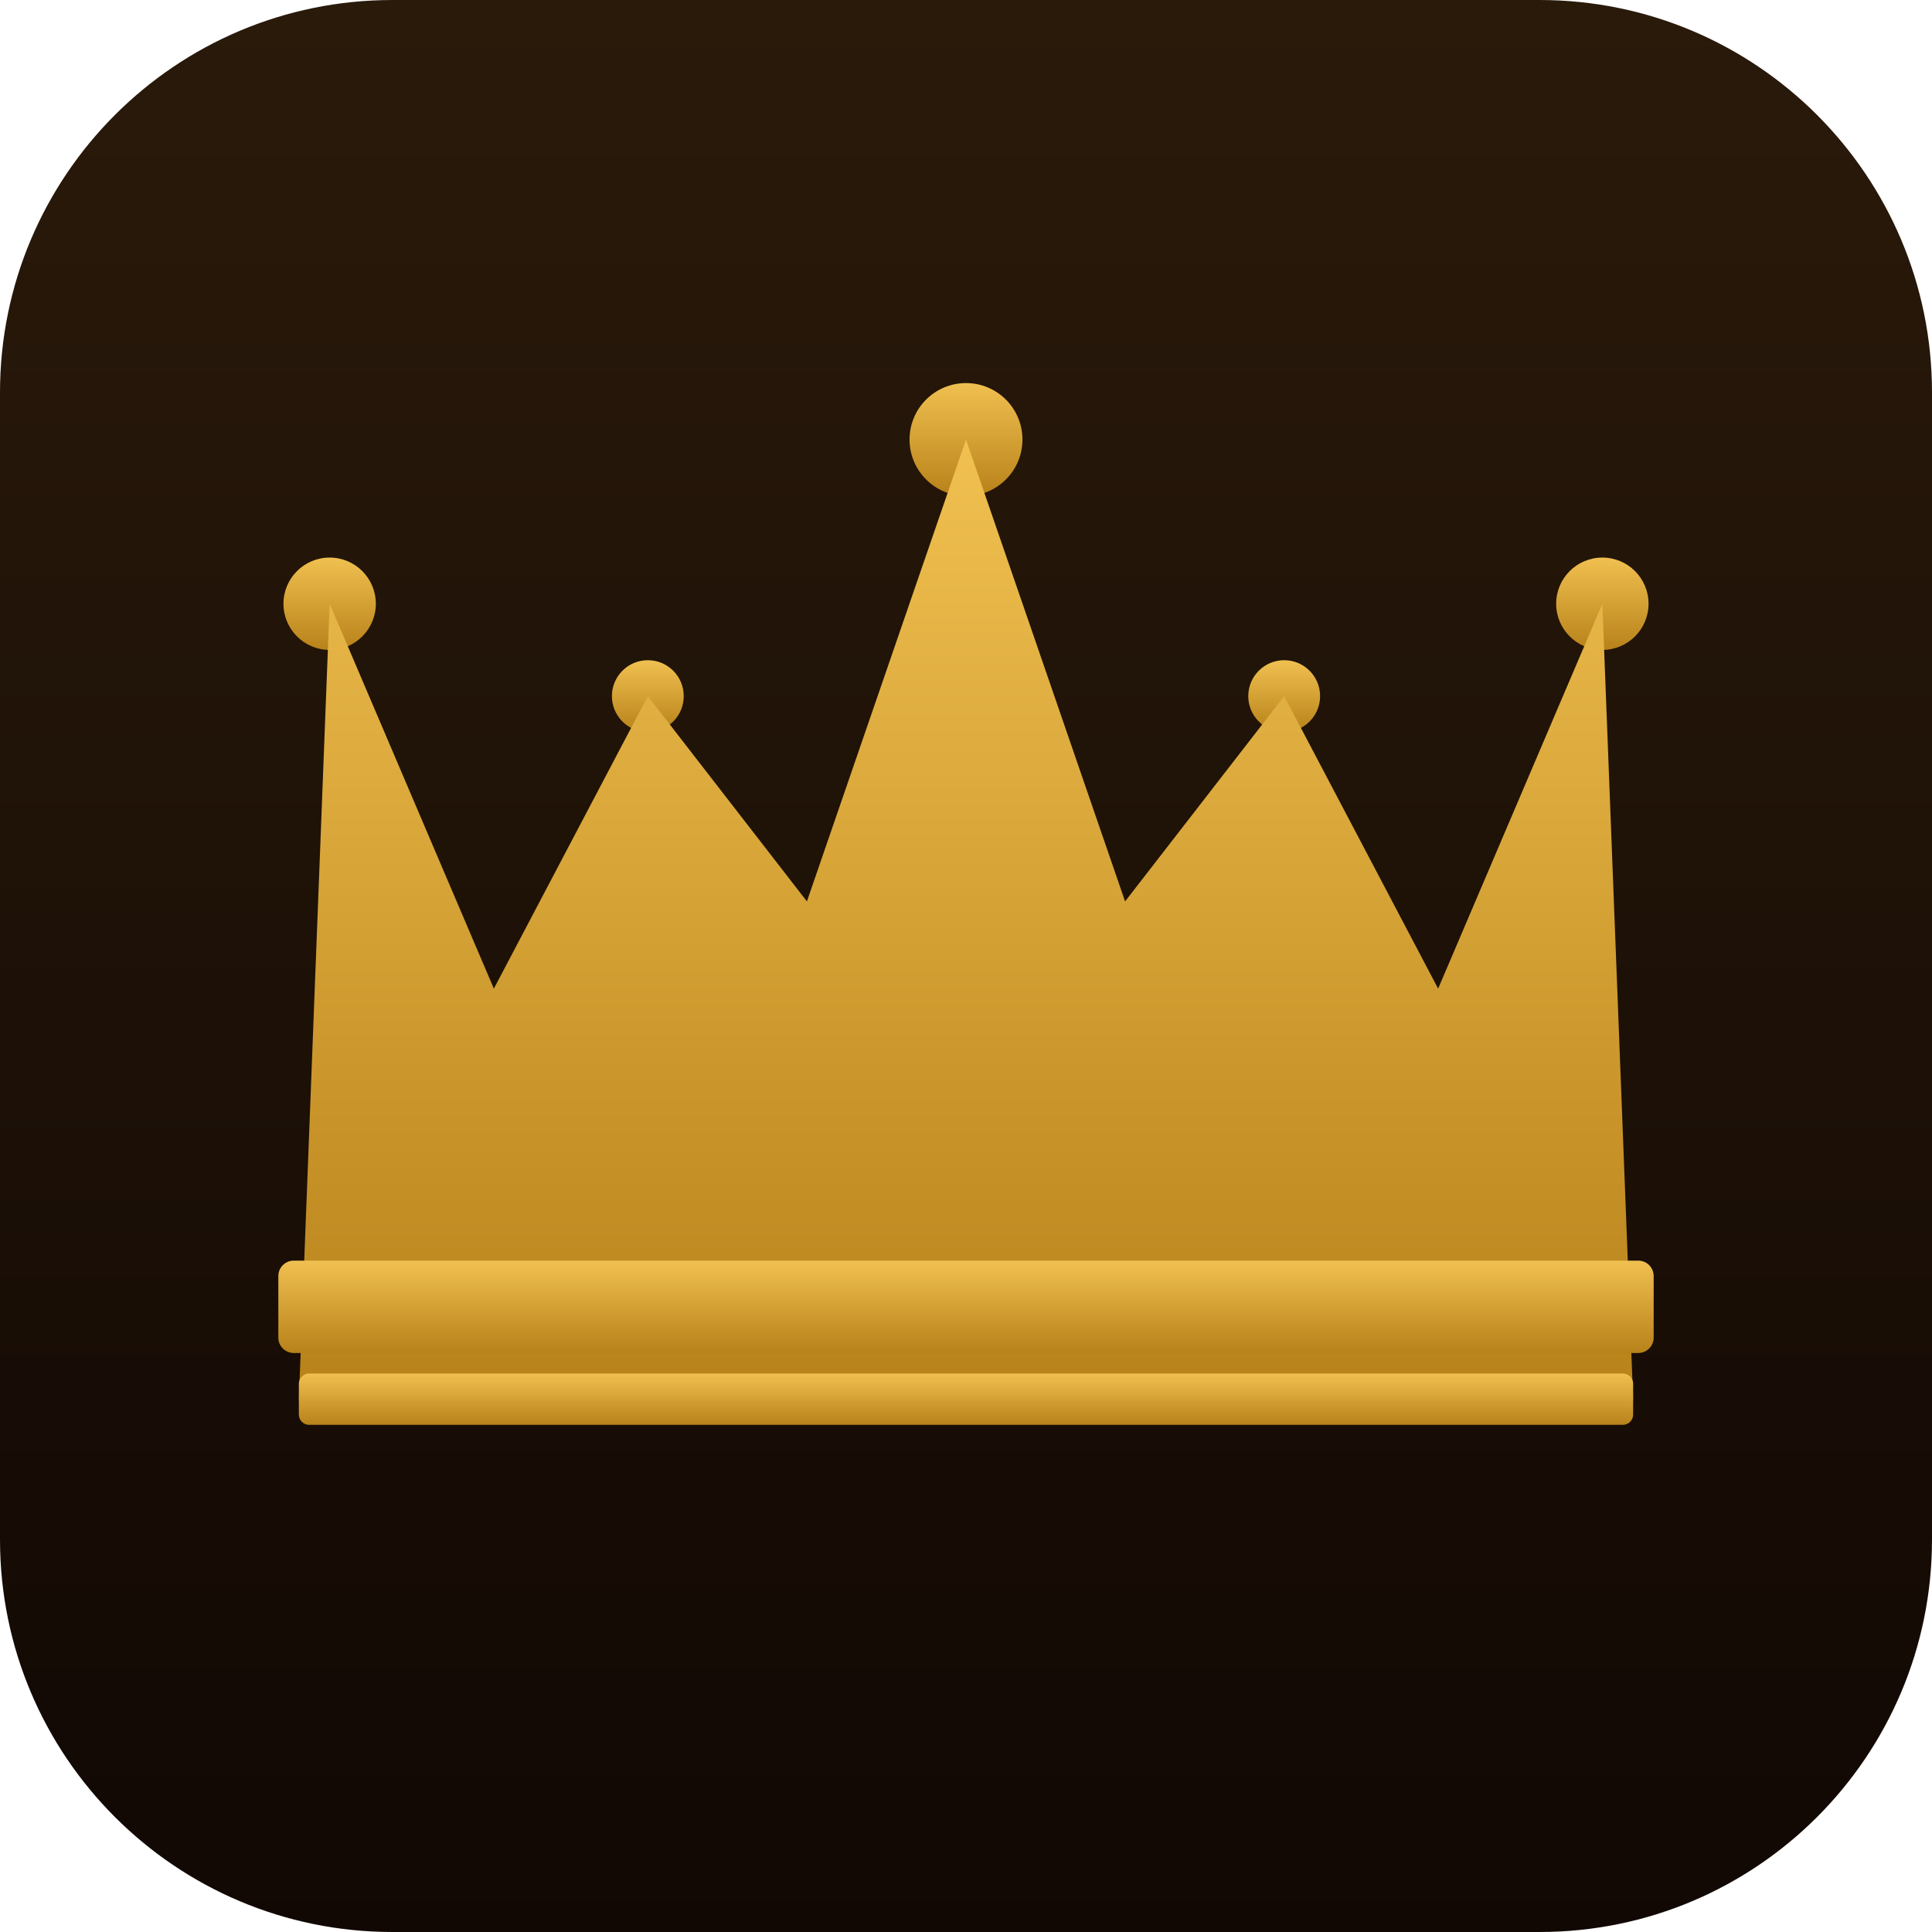
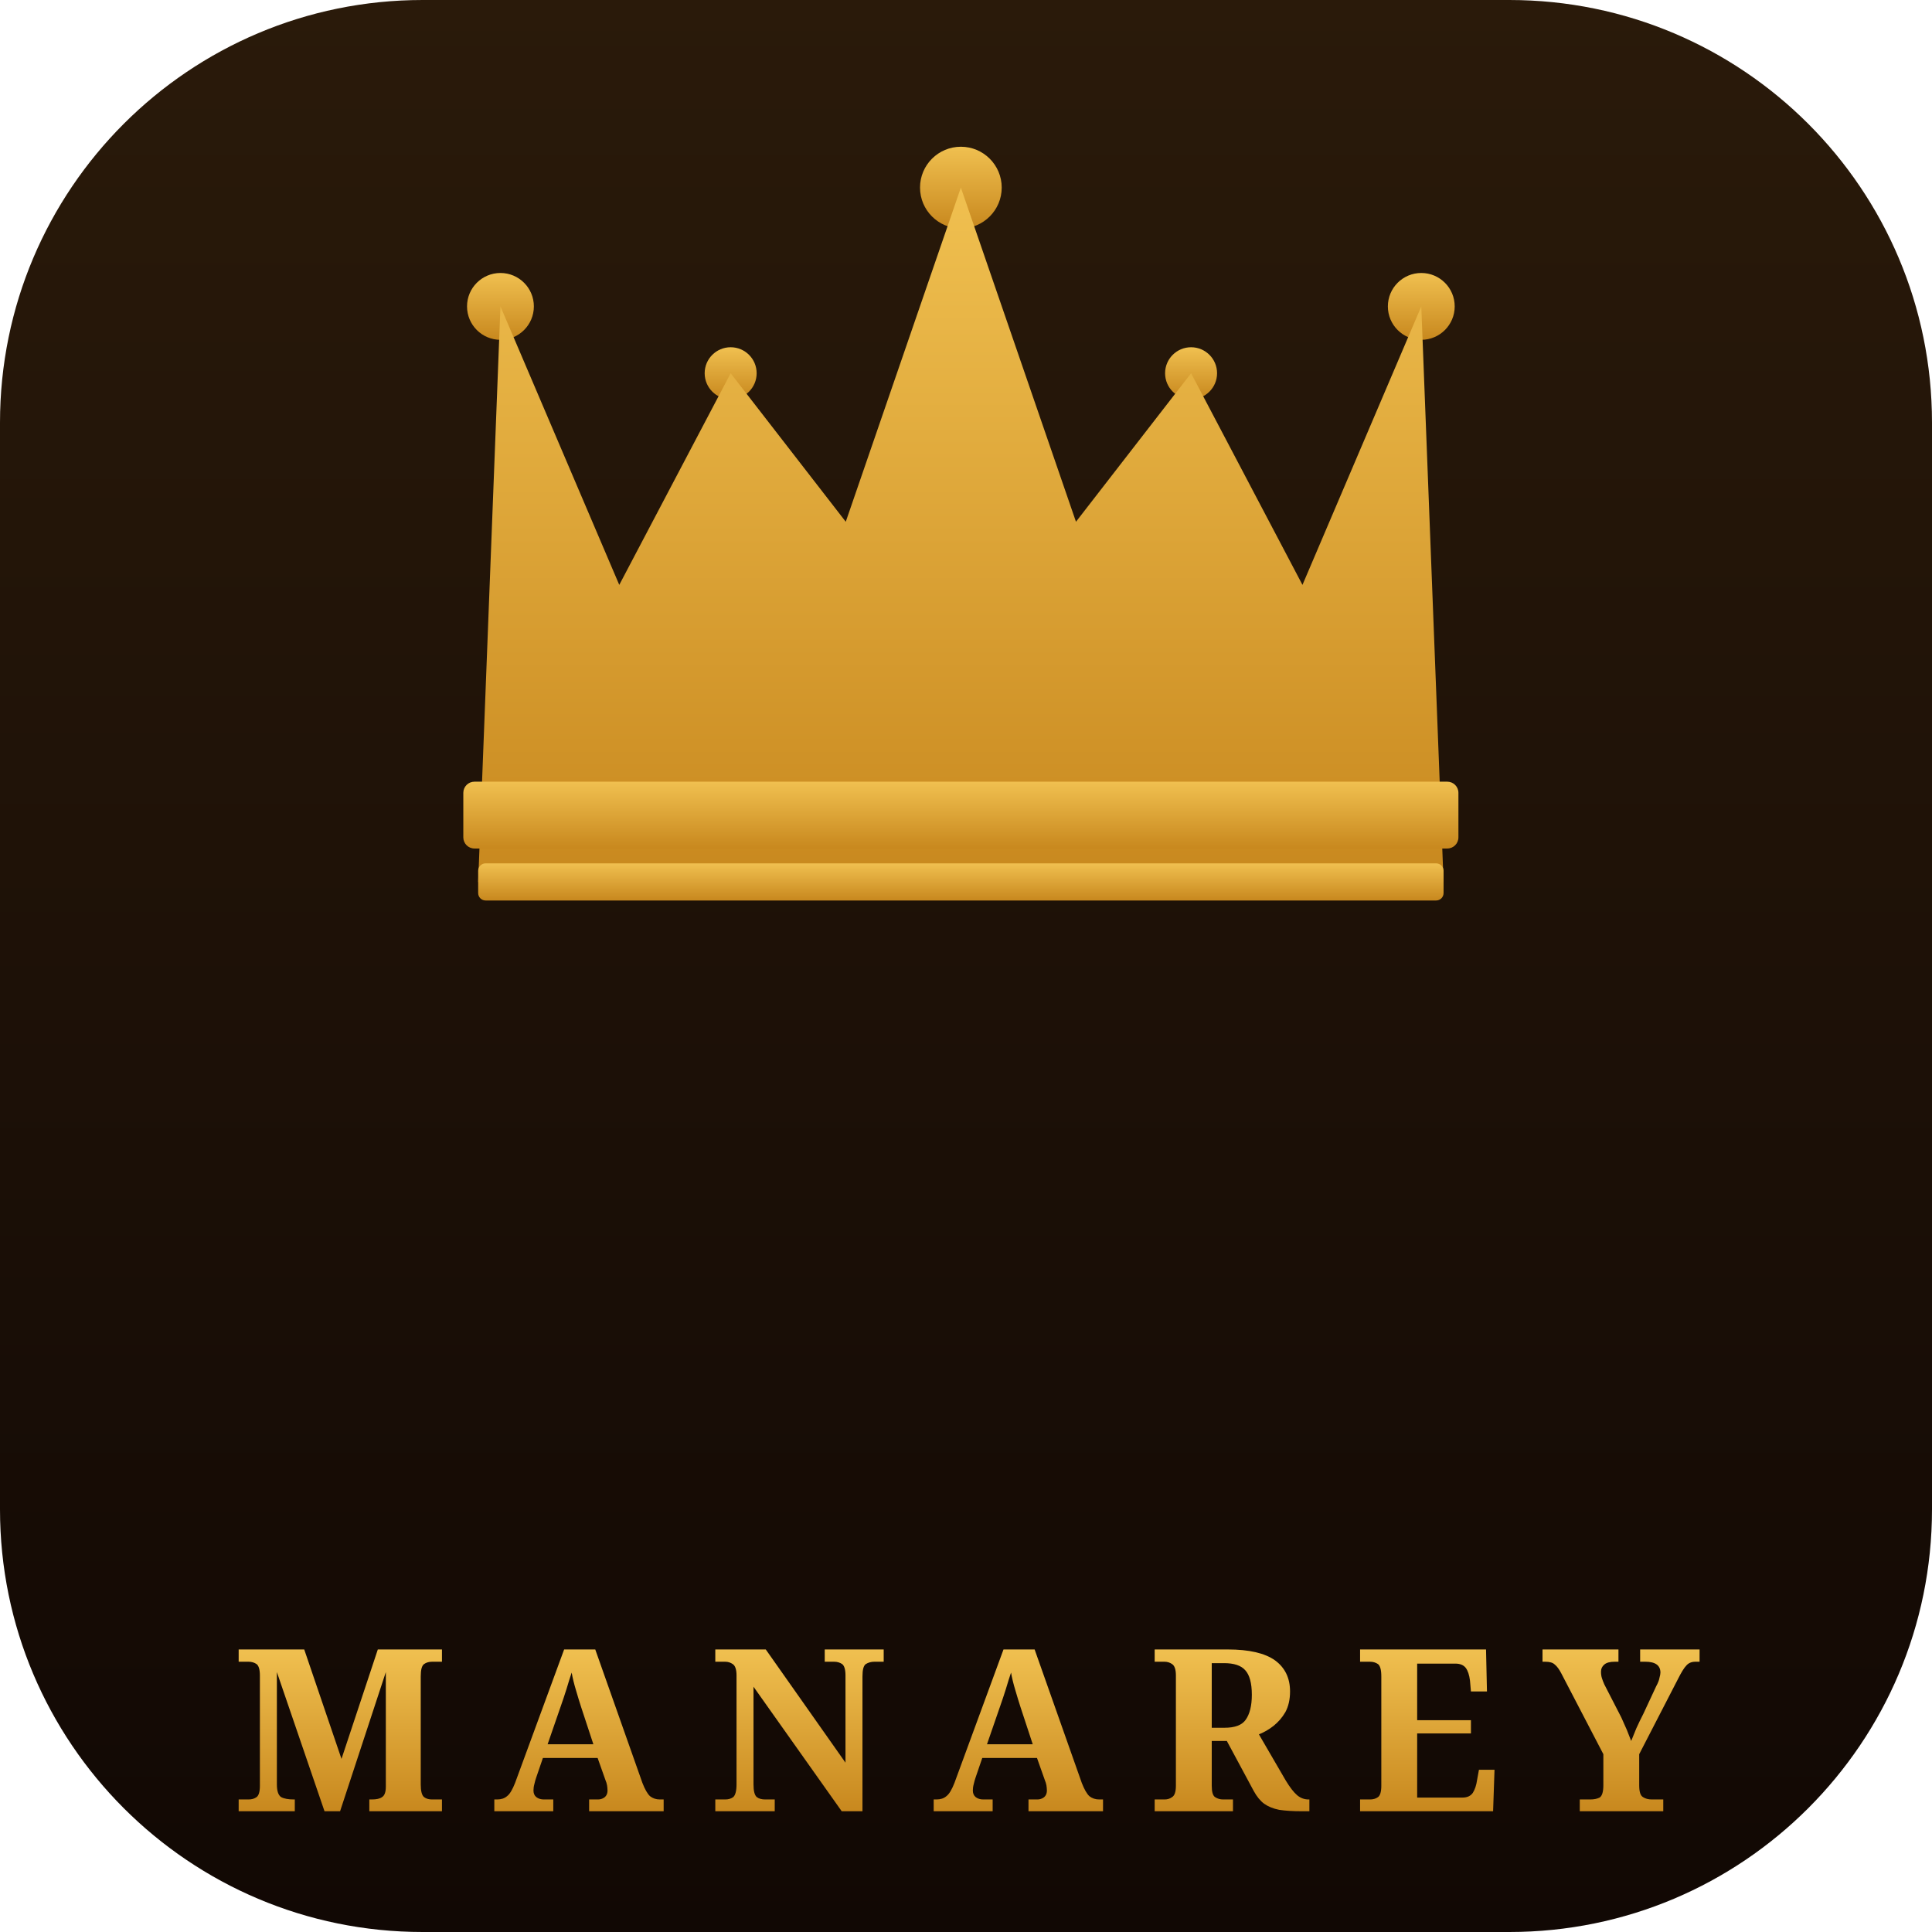
<svg xmlns="http://www.w3.org/2000/svg" viewBox="0 0 64 64">
  <defs>
    <linearGradient id="bg" x1="0" y1="0" x2="0" y2="1">
      <stop offset="0%" stop-color="#2a1a0a" />
      <stop offset="100%" stop-color="#110804" />
    </linearGradient>
    <linearGradient id="gold" x1="0" y1="0" x2="0" y2="1">
      <stop offset="0%" stop-color="#f0c050" />
-       <stop offset="100%" stop-color="#b8821a" />
+       <stop offset="100%" stop-color="#c8881e" />
    </linearGradient>
  </defs>
-   <rect width="64" height="64" rx="13" fill="url(#bg)" />
-   <g transform="translate(-3.7, 11.5) scale(0.17)" fill="url(#gold)">
+   <rect width="64" height="64" rx="14" fill="url(#bg)" />
+   <g transform="translate(6, 4) scale(0.123)" fill="url(#gold)">
    <circle cx="86" cy="50" r="9" />
    <circle cx="148" cy="68" r="7" />
    <circle cx="210" cy="18" r="11" />
    <circle cx="272" cy="68" r="7" />
    <circle cx="334" cy="50" r="9" />
    <path d="M80 205 L86 50 L118 125 L148 68 L179 108 L210 18 L241 108 L272 68 L302 125 L334 50 L340 205 Z" />
    <rect x="76" y="178" width="268" height="18" rx="3" />
    <rect x="80" y="200" width="260" height="10" rx="2" />
  </g>
+   <text x="32" y="60" text-anchor="middle" font-family="Georgia, serif" font-size="7.5" font-weight="bold" letter-spacing="1.5" fill="url(#gold)">MANAREY</text>
</svg>
